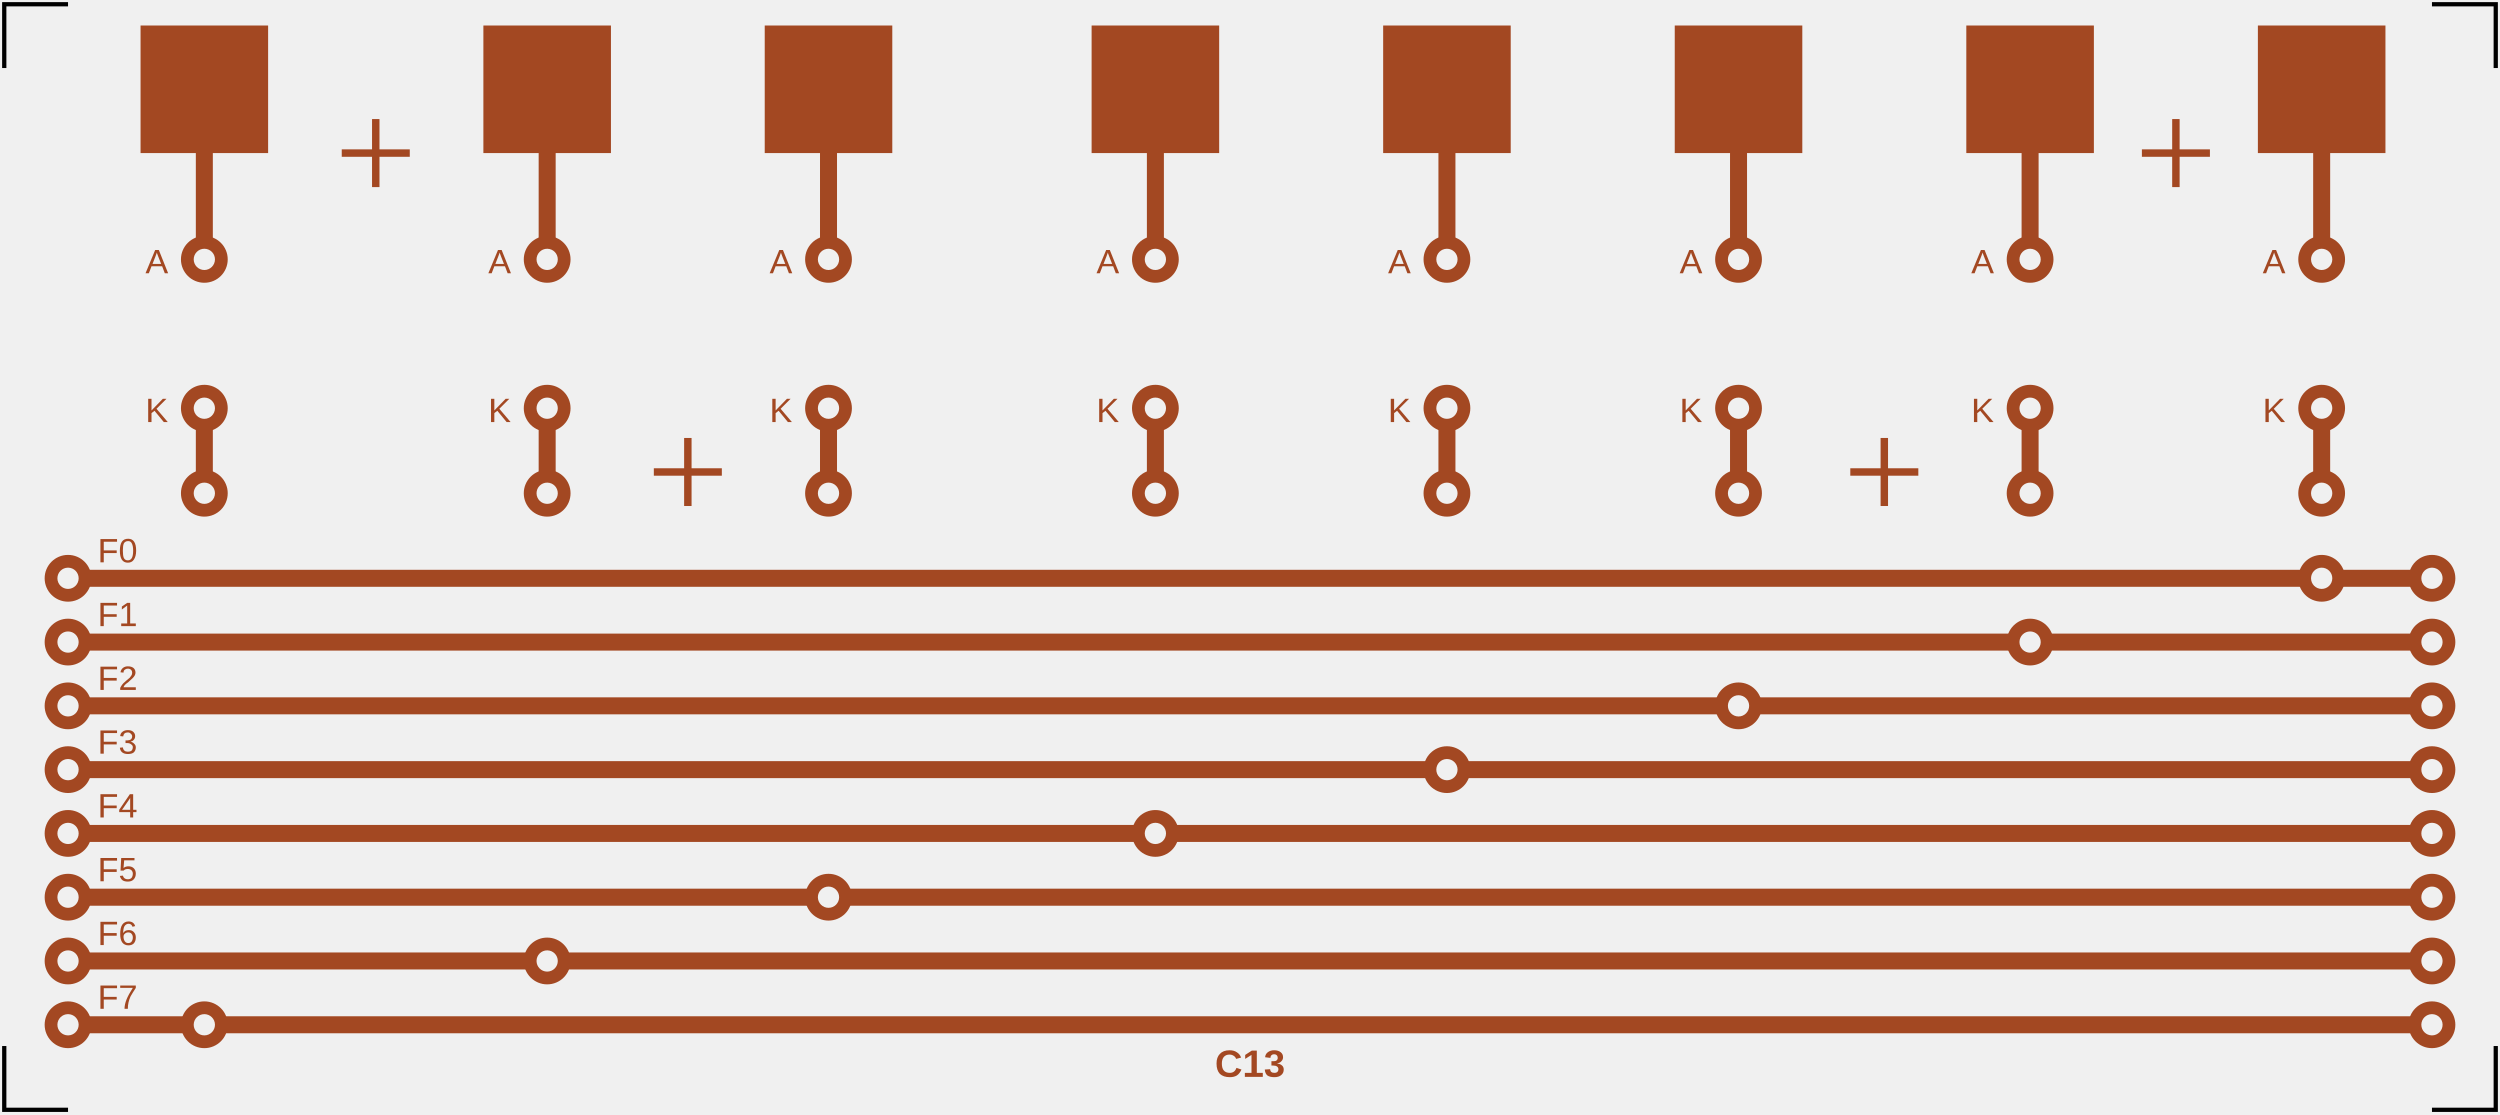
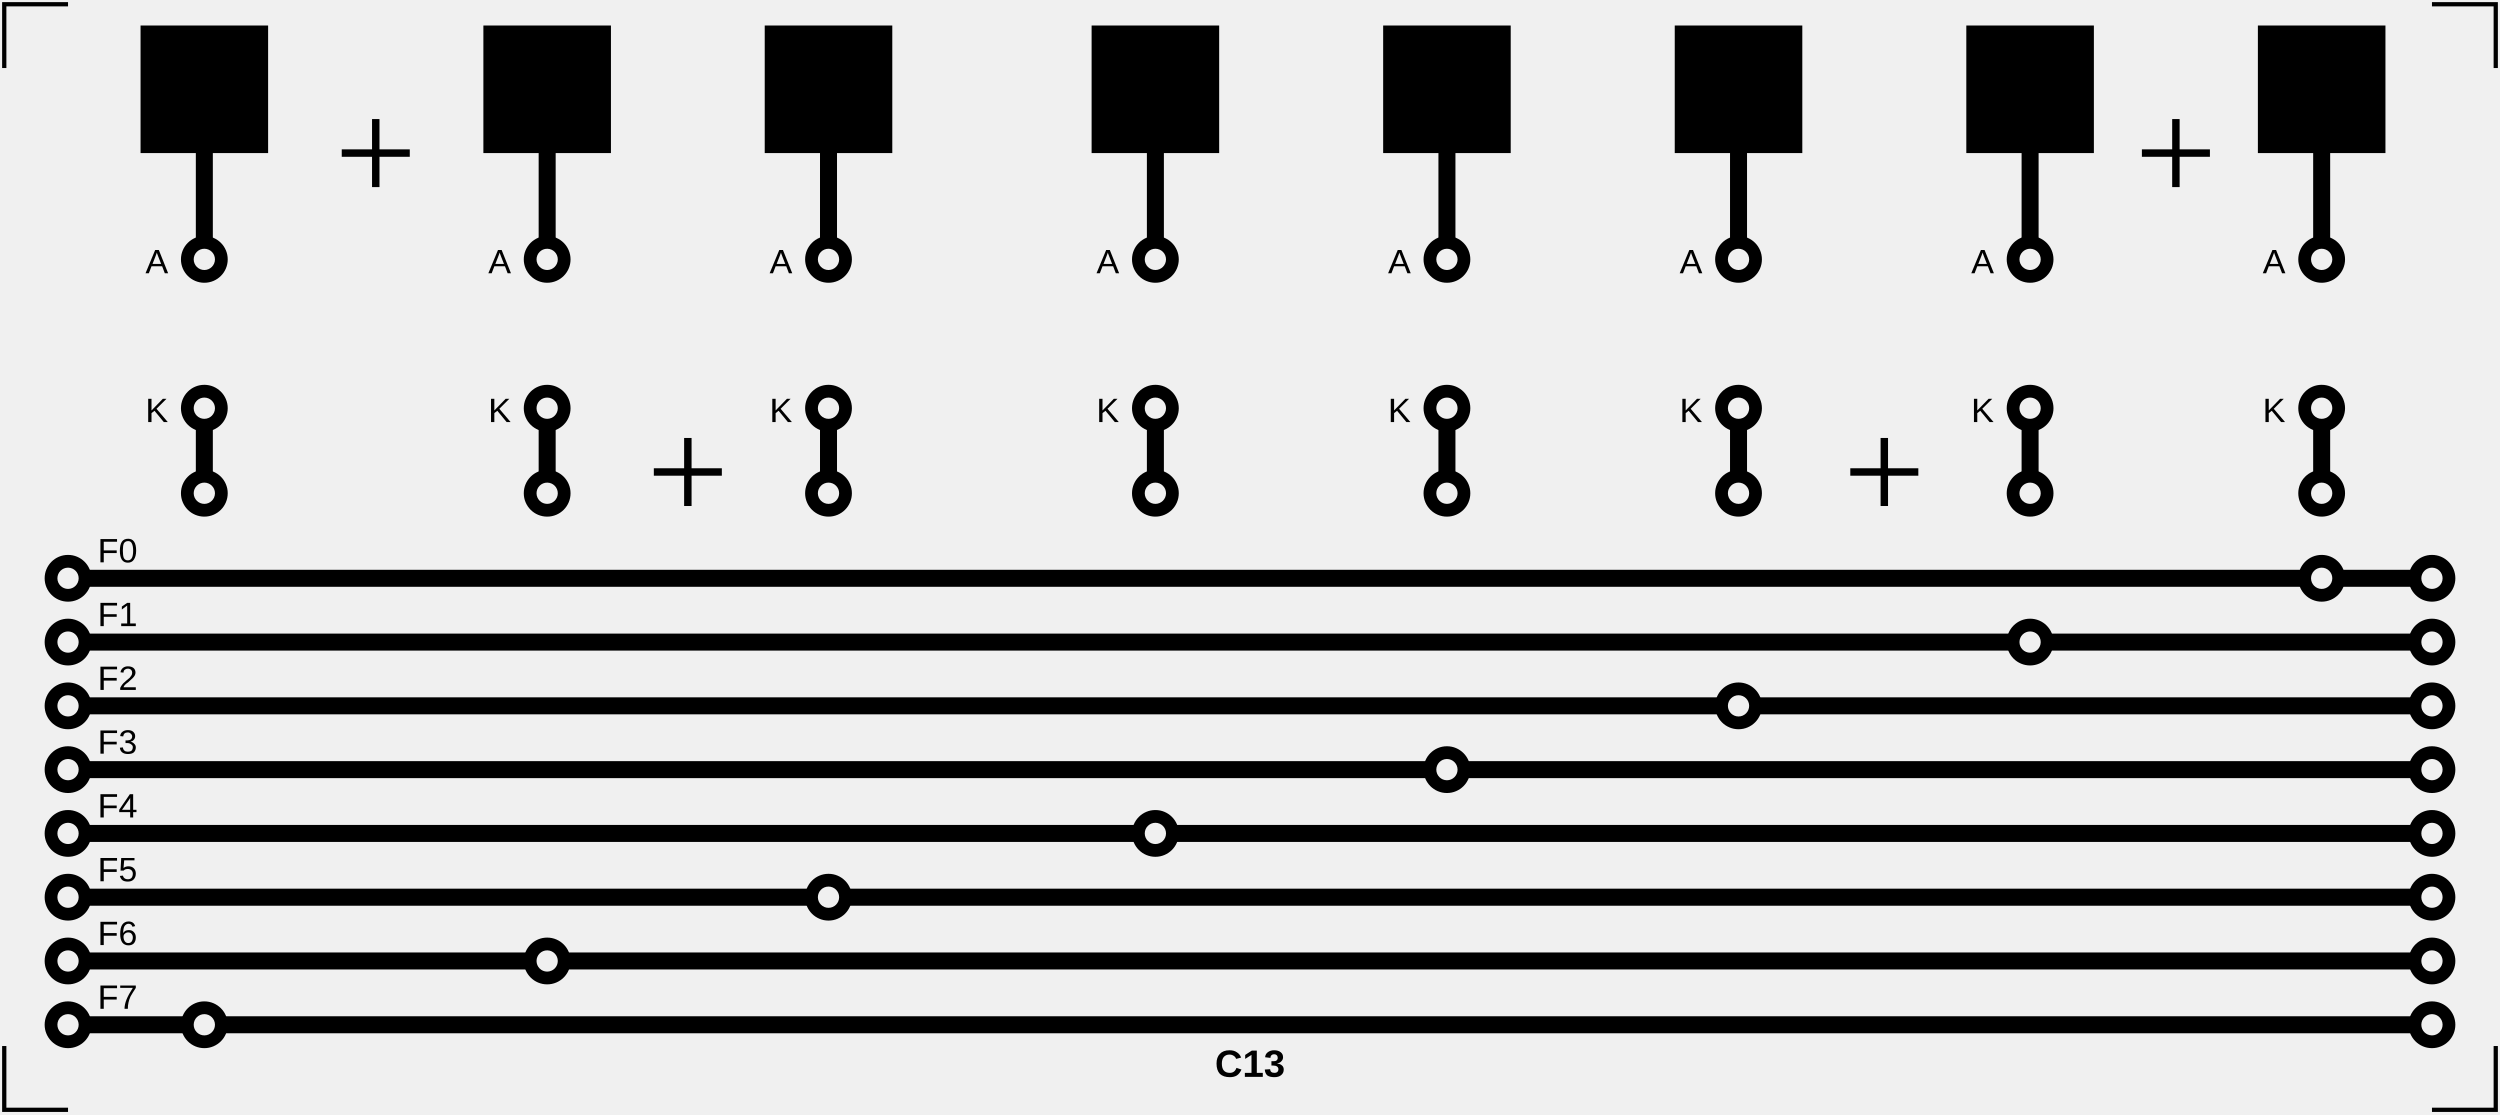
<svg xmlns="http://www.w3.org/2000/svg" width="117.588mm" height="52.4mm" viewBox="651.612 15.8 117.588 52.4" role="img">
-   <style>text{font-family:Arial,sans-serif;fill:#17263a}</style>
+   <style>text{font-family:Arial,sans-serif;fill:#000000}</style>
  <g id="Marcas-esquinas" fill="none" stroke="#000" stroke-width=".2">
    <path d="M 654.812 16 H 651.812 V 19" />
    <path d="M 766 16 H 769 V 19" />
    <path d="M 654.812 68 H 651.812 V 65" />
    <path d="M 766 68 H 769 V 65" />
  </g>
  <defs>
    <mask id="Cobre-sin-barrenos" maskUnits="userSpaceOnUse" maskContentUnits="userSpaceOnUse" x="651.812" y="-4" width="117.188" height="84" style="mask-type:luminance">
      <rect x="651.812" y="-4" width="117.188" height="84" fill="#fff" />
      <g id="Taladros">
        <circle cx="654.812" cy="43" r="0.5" fill="#000" data-diametro-mm="1" />
        <circle cx="654.812" cy="46" r="0.5" fill="#000" data-diametro-mm="1" />
        <circle cx="654.812" cy="49" r="0.5" fill="#000" data-diametro-mm="1" />
        <circle cx="654.812" cy="52" r="0.5" fill="#000" data-diametro-mm="1" />
        <circle cx="654.812" cy="55" r="0.5" fill="#000" data-diametro-mm="1" />
        <circle cx="654.812" cy="58" r="0.5" fill="#000" data-diametro-mm="1" />
        <circle cx="654.812" cy="61" r="0.5" fill="#000" data-diametro-mm="1" />
        <circle cx="654.812" cy="64" r="0.5" fill="#000" data-diametro-mm="1" />
        <circle cx="760.812" cy="28" r="0.5" fill="#000" data-diametro-mm="1" />
        <circle cx="760.812" cy="35" r="0.5" fill="#000" data-diametro-mm="1" />
        <circle cx="760.812" cy="39" r="0.5" fill="#000" data-diametro-mm="1" />
        <circle cx="760.812" cy="43" r="0.5" fill="#000" data-diametro-mm="1" />
        <circle cx="747.098" cy="28" r="0.5" fill="#000" data-diametro-mm="1" />
        <circle cx="747.098" cy="35" r="0.5" fill="#000" data-diametro-mm="1" />
        <circle cx="747.098" cy="39" r="0.5" fill="#000" data-diametro-mm="1" />
        <circle cx="747.098" cy="46" r="0.5" fill="#000" data-diametro-mm="1" />
        <circle cx="733.384" cy="28" r="0.5" fill="#000" data-diametro-mm="1" />
        <circle cx="733.384" cy="35" r="0.5" fill="#000" data-diametro-mm="1" />
        <circle cx="733.384" cy="39" r="0.5" fill="#000" data-diametro-mm="1" />
        <circle cx="733.384" cy="49" r="0.5" fill="#000" data-diametro-mm="1" />
        <circle cx="719.669" cy="28" r="0.5" fill="#000" data-diametro-mm="1" />
        <circle cx="719.669" cy="35" r="0.5" fill="#000" data-diametro-mm="1" />
        <circle cx="719.669" cy="39" r="0.5" fill="#000" data-diametro-mm="1" />
        <circle cx="719.669" cy="52" r="0.5" fill="#000" data-diametro-mm="1" />
        <circle cx="705.956" cy="28" r="0.5" fill="#000" data-diametro-mm="1" />
        <circle cx="705.956" cy="35" r="0.5" fill="#000" data-diametro-mm="1" />
        <circle cx="705.956" cy="39" r="0.5" fill="#000" data-diametro-mm="1" />
        <circle cx="705.956" cy="55" r="0.5" fill="#000" data-diametro-mm="1" />
        <circle cx="690.581" cy="28" r="0.5" fill="#000" data-diametro-mm="1" />
        <circle cx="690.581" cy="35" r="0.5" fill="#000" data-diametro-mm="1" />
        <circle cx="690.581" cy="39" r="0.5" fill="#000" data-diametro-mm="1" />
        <circle cx="690.581" cy="58" r="0.5" fill="#000" data-diametro-mm="1" />
        <circle cx="677.348" cy="28" r="0.5" fill="#000" data-diametro-mm="1" />
        <circle cx="677.348" cy="35" r="0.5" fill="#000" data-diametro-mm="1" />
        <circle cx="677.348" cy="39" r="0.5" fill="#000" data-diametro-mm="1" />
        <circle cx="677.348" cy="61" r="0.5" fill="#000" data-diametro-mm="1" />
        <circle cx="661.223" cy="28" r="0.5" fill="#000" data-diametro-mm="1" />
        <circle cx="661.223" cy="35" r="0.5" fill="#000" data-diametro-mm="1" />
        <circle cx="661.223" cy="39" r="0.5" fill="#000" data-diametro-mm="1" />
        <circle cx="661.223" cy="64" r="0.5" fill="#000" data-diametro-mm="1" />
        <circle cx="766" cy="43" r="0.5" fill="#000" data-diametro-mm="1" />
        <circle cx="766" cy="46" r="0.5" fill="#000" data-diametro-mm="1" />
        <circle cx="766" cy="49" r="0.5" fill="#000" data-diametro-mm="1" />
        <circle cx="766" cy="52" r="0.5" fill="#000" data-diametro-mm="1" />
        <circle cx="766" cy="55" r="0.5" fill="#000" data-diametro-mm="1" />
        <circle cx="766" cy="58" r="0.5" fill="#000" data-diametro-mm="1" />
        <circle cx="766" cy="61" r="0.5" fill="#000" data-diametro-mm="1" />
        <circle cx="766" cy="64" r="0.5" fill="#000" data-diametro-mm="1" />
      </g>
    </mask>
  </defs>
  <g id="Cobre" mask="url(#Cobre-sin-barrenos)">
-     <path id="F0-C13" data-red="D22" d="M 766 43 L 654.812 43" fill="none" stroke="#a34822" stroke-width="0.8" stroke-linecap="round" />
-     <circle id="OUT-C13-F0" data-red="D22" cx="654.812" cy="43" r="1.1" fill="#a34822">
-       </circle>
-     <path id="F1-C13" data-red="D23" d="M 766 46 L 654.812 46" fill="none" stroke="#a34822" stroke-width="0.8" stroke-linecap="round" />
-     <circle id="OUT-C13-F1" data-red="D23" cx="654.812" cy="46" r="1.1" fill="#a34822">
-       </circle>
-     <path id="F2-C13" data-red="D24" d="M 766 49 L 654.812 49" fill="none" stroke="#a34822" stroke-width="0.8" stroke-linecap="round" />
-     <circle id="OUT-C13-F2" data-red="D24" cx="654.812" cy="49" r="1.1" fill="#a34822">
-       </circle>
-     <path id="F3-C13" data-red="D25" d="M 766 52 L 654.812 52" fill="none" stroke="#a34822" stroke-width="0.8" stroke-linecap="round" />
-     <circle id="OUT-C13-F3" data-red="D25" cx="654.812" cy="52" r="1.1" fill="#a34822">
-       </circle>
-     <path id="F4-C13" data-red="D26" d="M 766 55 L 654.812 55" fill="none" stroke="#a34822" stroke-width="0.8" stroke-linecap="round" />
-     <circle id="OUT-C13-F4" data-red="D26" cx="654.812" cy="55" r="1.1" fill="#a34822">
-       </circle>
-     <path id="F5-C13" data-red="D27" d="M 766 58 L 654.812 58" fill="none" stroke="#a34822" stroke-width="0.8" stroke-linecap="round" />
-     <circle id="OUT-C13-F5" data-red="D27" cx="654.812" cy="58" r="1.1" fill="#a34822">
-       </circle>
-     <path id="F6-C13" data-red="D28" d="M 766 61 L 654.812 61" fill="none" stroke="#a34822" stroke-width="0.8" stroke-linecap="round" />
-     <circle id="OUT-C13-F6" data-red="D28" cx="654.812" cy="61" r="1.1" fill="#a34822">
-       </circle>
-     <path id="F7-C13" data-red="D29" d="M 766 64 L 654.812 64" fill="none" stroke="#a34822" stroke-width="0.8" stroke-linecap="round" />
-     <circle id="OUT-C13-F7" data-red="D29" cx="654.812" cy="64" r="1.1" fill="#a34822">
-       </circle>
-     <path data-red="A49" d="M 760.812 20 L 760.812 28" fill="none" stroke="#a34822" stroke-width="0.8" stroke-linecap="round" />
-     <rect id="SW49-2" data-red="A49" x="757.812" y="17" width="6" height="6" fill="#a34822">
-       </rect>
-     <circle id="DIO49-A" data-red="A49" cx="760.812" cy="28" r="1.1" fill="#a34822">
-       </circle>
-     <path data-red="K49" d="M 760.812 35 L 760.812 39" fill="none" stroke="#a34822" stroke-width="0.8" stroke-linecap="round" />
-     <circle id="DIO49-K" data-red="K49" cx="760.812" cy="35" r="1.1" fill="#a34822">
-       </circle>
-     <circle id="JP49-1" data-red="K49" cx="760.812" cy="39" r="1.1" fill="#a34822">
-       </circle>
-     <circle id="JP49-2" data-red="D22" cx="760.812" cy="43" r="1.1" fill="#a34822">
-       </circle>
-     <path data-red="A50" d="M 747.098 20 L 747.098 28" fill="none" stroke="#a34822" stroke-width="0.8" stroke-linecap="round" />
-     <rect id="SW50-2" data-red="A50" x="744.098" y="17" width="6" height="6" fill="#a34822">
-       </rect>
-     <circle id="DIO50-A" data-red="A50" cx="747.098" cy="28" r="1.1" fill="#a34822">
-       </circle>
-     <path data-red="K50" d="M 747.098 35 L 747.098 39" fill="none" stroke="#a34822" stroke-width="0.8" stroke-linecap="round" />
-     <circle id="DIO50-K" data-red="K50" cx="747.098" cy="35" r="1.1" fill="#a34822">
-       </circle>
-     <circle id="JP50-1" data-red="K50" cx="747.098" cy="39" r="1.1" fill="#a34822">
-       </circle>
-     <circle id="JP50-2" data-red="D23" cx="747.098" cy="46" r="1.1" fill="#a34822">
-       </circle>
-     <path data-red="A51" d="M 733.384 20 L 733.384 28" fill="none" stroke="#a34822" stroke-width="0.8" stroke-linecap="round" />
-     <rect id="SW51-2" data-red="A51" x="730.384" y="17" width="6" height="6" fill="#a34822">
-       </rect>
-     <circle id="DIO51-A" data-red="A51" cx="733.384" cy="28" r="1.1" fill="#a34822">
-       </circle>
-     <path data-red="K51" d="M 733.384 35 L 733.384 39" fill="none" stroke="#a34822" stroke-width="0.8" stroke-linecap="round" />
-     <circle id="DIO51-K" data-red="K51" cx="733.384" cy="35" r="1.1" fill="#a34822">
-       </circle>
-     <circle id="JP51-1" data-red="K51" cx="733.384" cy="39" r="1.1" fill="#a34822">
-       </circle>
-     <circle id="JP51-2" data-red="D24" cx="733.384" cy="49" r="1.1" fill="#a34822">
-       </circle>
-     <path data-red="A52" d="M 719.669 20 L 719.669 28" fill="none" stroke="#a34822" stroke-width="0.8" stroke-linecap="round" />
-     <rect id="SW52-2" data-red="A52" x="716.669" y="17" width="6" height="6" fill="#a34822">
-       </rect>
-     <circle id="DIO52-A" data-red="A52" cx="719.669" cy="28" r="1.1" fill="#a34822">
-       </circle>
-     <path data-red="K52" d="M 719.669 35 L 719.669 39" fill="none" stroke="#a34822" stroke-width="0.8" stroke-linecap="round" />
-     <circle id="DIO52-K" data-red="K52" cx="719.669" cy="35" r="1.1" fill="#a34822">
-       </circle>
-     <circle id="JP52-1" data-red="K52" cx="719.669" cy="39" r="1.1" fill="#a34822">
-       </circle>
-     <circle id="JP52-2" data-red="D25" cx="719.669" cy="52" r="1.1" fill="#a34822">
-       </circle>
-     <path data-red="A53" d="M 705.956 20 L 705.956 28" fill="none" stroke="#a34822" stroke-width="0.8" stroke-linecap="round" />
-     <rect id="SW53-2" data-red="A53" x="702.956" y="17" width="6" height="6" fill="#a34822">
-       </rect>
-     <circle id="DIO53-A" data-red="A53" cx="705.956" cy="28" r="1.1" fill="#a34822">
-       </circle>
-     <path data-red="K53" d="M 705.956 35 L 705.956 39" fill="none" stroke="#a34822" stroke-width="0.8" stroke-linecap="round" />
-     <circle id="DIO53-K" data-red="K53" cx="705.956" cy="35" r="1.1" fill="#a34822">
-       </circle>
-     <circle id="JP53-1" data-red="K53" cx="705.956" cy="39" r="1.1" fill="#a34822">
-       </circle>
-     <circle id="JP53-2" data-red="D26" cx="705.956" cy="55" r="1.1" fill="#a34822">
-       </circle>
-     <path data-red="A54" d="M 690.581 20 L 690.581 28" fill="none" stroke="#a34822" stroke-width="0.8" stroke-linecap="round" />
-     <rect id="SW54-2" data-red="A54" x="687.581" y="17" width="6" height="6" fill="#a34822">
-       </rect>
-     <circle id="DIO54-A" data-red="A54" cx="690.581" cy="28" r="1.1" fill="#a34822">
-       </circle>
-     <path data-red="K54" d="M 690.581 35 L 690.581 39" fill="none" stroke="#a34822" stroke-width="0.8" stroke-linecap="round" />
-     <circle id="DIO54-K" data-red="K54" cx="690.581" cy="35" r="1.1" fill="#a34822">
-       </circle>
-     <circle id="JP54-1" data-red="K54" cx="690.581" cy="39" r="1.1" fill="#a34822">
-       </circle>
-     <circle id="JP54-2" data-red="D27" cx="690.581" cy="58" r="1.1" fill="#a34822">
-       </circle>
-     <path data-red="A55" d="M 677.348 20 L 677.348 28" fill="none" stroke="#a34822" stroke-width="0.8" stroke-linecap="round" />
-     <rect id="SW55-2" data-red="A55" x="674.348" y="17" width="6" height="6" fill="#a34822">
-       </rect>
-     <circle id="DIO55-A" data-red="A55" cx="677.348" cy="28" r="1.1" fill="#a34822">
-       </circle>
-     <path data-red="K55" d="M 677.348 35 L 677.348 39" fill="none" stroke="#a34822" stroke-width="0.8" stroke-linecap="round" />
-     <circle id="DIO55-K" data-red="K55" cx="677.348" cy="35" r="1.1" fill="#a34822">
-       </circle>
-     <circle id="JP55-1" data-red="K55" cx="677.348" cy="39" r="1.1" fill="#a34822">
-       </circle>
-     <circle id="JP55-2" data-red="D28" cx="677.348" cy="61" r="1.1" fill="#a34822">
-       </circle>
-     <path data-red="A56" d="M 661.223 20 L 661.223 28" fill="none" stroke="#a34822" stroke-width="0.8" stroke-linecap="round" />
-     <rect id="SW56-2" data-red="A56" x="658.223" y="17" width="6" height="6" fill="#a34822">
-       </rect>
-     <circle id="DIO56-A" data-red="A56" cx="661.223" cy="28" r="1.1" fill="#a34822">
-       </circle>
-     <path data-red="K56" d="M 661.223 35 L 661.223 39" fill="none" stroke="#a34822" stroke-width="0.8" stroke-linecap="round" />
-     <circle id="DIO56-K" data-red="K56" cx="661.223" cy="35" r="1.1" fill="#a34822">
-       </circle>
-     <circle id="JP56-1" data-red="K56" cx="661.223" cy="39" r="1.1" fill="#a34822">
-       </circle>
-     <circle id="JP56-2" data-red="D29" cx="661.223" cy="64" r="1.1" fill="#a34822">
-       </circle>
-     <circle id="PF0-C12-C13-2" data-red="D22" cx="766" cy="43" r="1.1" fill="#a34822">
-       </circle>
-     <circle id="PF1-C12-C13-2" data-red="D23" cx="766" cy="46" r="1.1" fill="#a34822">
-       </circle>
-     <circle id="PF2-C12-C13-2" data-red="D24" cx="766" cy="49" r="1.1" fill="#a34822">
-       </circle>
-     <circle id="PF3-C12-C13-2" data-red="D25" cx="766" cy="52" r="1.1" fill="#a34822">
-       </circle>
-     <circle id="PF4-C12-C13-2" data-red="D26" cx="766" cy="55" r="1.1" fill="#a34822">
-       </circle>
-     <circle id="PF5-C12-C13-2" data-red="D27" cx="766" cy="58" r="1.1" fill="#a34822">
-       </circle>
-     <circle id="PF6-C12-C13-2" data-red="D28" cx="766" cy="61" r="1.1" fill="#a34822">
-       </circle>
-     <circle id="PF7-C12-C13-2" data-red="D29" cx="766" cy="64" r="1.1" fill="#a34822">
-       </circle>
-     <g id="Leyendas-cobre" style="fill:#a34822">
-       <text id="Par-C13-inferior" x="710.406" y="66.45" font-size="1.8" font-weight="bold" text-anchor="middle" style="fill:#a34822">C13</text>
-       <text x="759.112" y="28.65" font-size="1.6" text-anchor="end" style="fill:#a34822">A</text>
-       <text x="759.112" y="35.65" font-size="1.6" text-anchor="end" style="fill:#a34822">K</text>
-       <text x="745.399" y="28.65" font-size="1.6" text-anchor="end" style="fill:#a34822">A</text>
-       <text x="745.399" y="35.65" font-size="1.6" text-anchor="end" style="fill:#a34822">K</text>
-       <text x="731.683" y="28.65" font-size="1.6" text-anchor="end" style="fill:#a34822">A</text>
-       <text x="731.683" y="35.65" font-size="1.6" text-anchor="end" style="fill:#a34822">K</text>
-       <text x="717.97" y="28.65" font-size="1.6" text-anchor="end" style="fill:#a34822">A</text>
-       <text x="717.97" y="35.65" font-size="1.6" text-anchor="end" style="fill:#a34822">K</text>
-       <text x="704.255" y="28.65" font-size="1.6" text-anchor="end" style="fill:#a34822">A</text>
-       <text x="704.255" y="35.65" font-size="1.6" text-anchor="end" style="fill:#a34822">K</text>
-       <text x="688.88" y="28.65" font-size="1.6" text-anchor="end" style="fill:#a34822">A</text>
-       <text x="688.88" y="35.65" font-size="1.6" text-anchor="end" style="fill:#a34822">K</text>
-       <text x="675.649" y="28.65" font-size="1.6" text-anchor="end" style="fill:#a34822">A</text>
-       <text x="675.649" y="35.65" font-size="1.6" text-anchor="end" style="fill:#a34822">K</text>
-       <text x="659.524" y="28.65" font-size="1.6" text-anchor="end" style="fill:#a34822">A</text>
-       <text x="659.524" y="35.65" font-size="1.6" text-anchor="end" style="fill:#a34822">K</text>
-       <text x="656.212" y="42.25" font-size="1.6" text-anchor="start" style="fill:#a34822">F0</text>
-       <text x="656.212" y="45.25" font-size="1.6" text-anchor="start" style="fill:#a34822">F1</text>
-       <text x="656.212" y="48.25" font-size="1.6" text-anchor="start" style="fill:#a34822">F2</text>
-       <text x="656.212" y="51.25" font-size="1.6" text-anchor="start" style="fill:#a34822">F3</text>
-       <text x="656.212" y="54.25" font-size="1.6" text-anchor="start" style="fill:#a34822">F4</text>
-       <text x="656.212" y="57.25" font-size="1.6" text-anchor="start" style="fill:#a34822">F5</text>
-       <text x="656.212" y="60.25" font-size="1.6" text-anchor="start" style="fill:#a34822">F6</text>
-       <text x="656.212" y="63.25" font-size="1.6" text-anchor="start" style="fill:#a34822">F7</text>
+     <path id="F0-C13" data-red="D22" d="M 766 43 L 654.812 43" fill="none" stroke="#000000" stroke-width="0.8" stroke-linecap="round" />
+     <circle id="OUT-C13-F0" data-red="D22" cx="654.812" cy="43" r="1.1" fill="#000000">
+       </circle>
+     <path id="F1-C13" data-red="D23" d="M 766 46 L 654.812 46" fill="none" stroke="#000000" stroke-width="0.8" stroke-linecap="round" />
+     <circle id="OUT-C13-F1" data-red="D23" cx="654.812" cy="46" r="1.1" fill="#000000">
+       </circle>
+     <path id="F2-C13" data-red="D24" d="M 766 49 L 654.812 49" fill="none" stroke="#000000" stroke-width="0.8" stroke-linecap="round" />
+     <circle id="OUT-C13-F2" data-red="D24" cx="654.812" cy="49" r="1.1" fill="#000000">
+       </circle>
+     <path id="F3-C13" data-red="D25" d="M 766 52 L 654.812 52" fill="none" stroke="#000000" stroke-width="0.8" stroke-linecap="round" />
+     <circle id="OUT-C13-F3" data-red="D25" cx="654.812" cy="52" r="1.1" fill="#000000">
+       </circle>
+     <path id="F4-C13" data-red="D26" d="M 766 55 L 654.812 55" fill="none" stroke="#000000" stroke-width="0.8" stroke-linecap="round" />
+     <circle id="OUT-C13-F4" data-red="D26" cx="654.812" cy="55" r="1.1" fill="#000000">
+       </circle>
+     <path id="F5-C13" data-red="D27" d="M 766 58 L 654.812 58" fill="none" stroke="#000000" stroke-width="0.8" stroke-linecap="round" />
+     <circle id="OUT-C13-F5" data-red="D27" cx="654.812" cy="58" r="1.1" fill="#000000">
+       </circle>
+     <path id="F6-C13" data-red="D28" d="M 766 61 L 654.812 61" fill="none" stroke="#000000" stroke-width="0.8" stroke-linecap="round" />
+     <circle id="OUT-C13-F6" data-red="D28" cx="654.812" cy="61" r="1.1" fill="#000000">
+       </circle>
+     <path id="F7-C13" data-red="D29" d="M 766 64 L 654.812 64" fill="none" stroke="#000000" stroke-width="0.8" stroke-linecap="round" />
+     <circle id="OUT-C13-F7" data-red="D29" cx="654.812" cy="64" r="1.1" fill="#000000">
+       </circle>
+     <path data-red="A49" d="M 760.812 20 L 760.812 28" fill="none" stroke="#000000" stroke-width="0.8" stroke-linecap="round" />
+     <rect id="SW49-2" data-red="A49" x="757.812" y="17" width="6" height="6" fill="#000000">
+       </rect>
+     <circle id="DIO49-A" data-red="A49" cx="760.812" cy="28" r="1.1" fill="#000000">
+       </circle>
+     <path data-red="K49" d="M 760.812 35 L 760.812 39" fill="none" stroke="#000000" stroke-width="0.8" stroke-linecap="round" />
+     <circle id="DIO49-K" data-red="K49" cx="760.812" cy="35" r="1.1" fill="#000000">
+       </circle>
+     <circle id="JP49-1" data-red="K49" cx="760.812" cy="39" r="1.1" fill="#000000">
+       </circle>
+     <circle id="JP49-2" data-red="D22" cx="760.812" cy="43" r="1.1" fill="#000000">
+       </circle>
+     <path data-red="A50" d="M 747.098 20 L 747.098 28" fill="none" stroke="#000000" stroke-width="0.8" stroke-linecap="round" />
+     <rect id="SW50-2" data-red="A50" x="744.098" y="17" width="6" height="6" fill="#000000">
+       </rect>
+     <circle id="DIO50-A" data-red="A50" cx="747.098" cy="28" r="1.1" fill="#000000">
+       </circle>
+     <path data-red="K50" d="M 747.098 35 L 747.098 39" fill="none" stroke="#000000" stroke-width="0.8" stroke-linecap="round" />
+     <circle id="DIO50-K" data-red="K50" cx="747.098" cy="35" r="1.1" fill="#000000">
+       </circle>
+     <circle id="JP50-1" data-red="K50" cx="747.098" cy="39" r="1.1" fill="#000000">
+       </circle>
+     <circle id="JP50-2" data-red="D23" cx="747.098" cy="46" r="1.1" fill="#000000">
+       </circle>
+     <path data-red="A51" d="M 733.384 20 L 733.384 28" fill="none" stroke="#000000" stroke-width="0.8" stroke-linecap="round" />
+     <rect id="SW51-2" data-red="A51" x="730.384" y="17" width="6" height="6" fill="#000000">
+       </rect>
+     <circle id="DIO51-A" data-red="A51" cx="733.384" cy="28" r="1.1" fill="#000000">
+       </circle>
+     <path data-red="K51" d="M 733.384 35 L 733.384 39" fill="none" stroke="#000000" stroke-width="0.8" stroke-linecap="round" />
+     <circle id="DIO51-K" data-red="K51" cx="733.384" cy="35" r="1.1" fill="#000000">
+       </circle>
+     <circle id="JP51-1" data-red="K51" cx="733.384" cy="39" r="1.1" fill="#000000">
+       </circle>
+     <circle id="JP51-2" data-red="D24" cx="733.384" cy="49" r="1.1" fill="#000000">
+       </circle>
+     <path data-red="A52" d="M 719.669 20 L 719.669 28" fill="none" stroke="#000000" stroke-width="0.8" stroke-linecap="round" />
+     <rect id="SW52-2" data-red="A52" x="716.669" y="17" width="6" height="6" fill="#000000">
+       </rect>
+     <circle id="DIO52-A" data-red="A52" cx="719.669" cy="28" r="1.1" fill="#000000">
+       </circle>
+     <path data-red="K52" d="M 719.669 35 L 719.669 39" fill="none" stroke="#000000" stroke-width="0.8" stroke-linecap="round" />
+     <circle id="DIO52-K" data-red="K52" cx="719.669" cy="35" r="1.1" fill="#000000">
+       </circle>
+     <circle id="JP52-1" data-red="K52" cx="719.669" cy="39" r="1.1" fill="#000000">
+       </circle>
+     <circle id="JP52-2" data-red="D25" cx="719.669" cy="52" r="1.1" fill="#000000">
+       </circle>
+     <path data-red="A53" d="M 705.956 20 L 705.956 28" fill="none" stroke="#000000" stroke-width="0.8" stroke-linecap="round" />
+     <rect id="SW53-2" data-red="A53" x="702.956" y="17" width="6" height="6" fill="#000000">
+       </rect>
+     <circle id="DIO53-A" data-red="A53" cx="705.956" cy="28" r="1.1" fill="#000000">
+       </circle>
+     <path data-red="K53" d="M 705.956 35 L 705.956 39" fill="none" stroke="#000000" stroke-width="0.8" stroke-linecap="round" />
+     <circle id="DIO53-K" data-red="K53" cx="705.956" cy="35" r="1.1" fill="#000000">
+       </circle>
+     <circle id="JP53-1" data-red="K53" cx="705.956" cy="39" r="1.1" fill="#000000">
+       </circle>
+     <circle id="JP53-2" data-red="D26" cx="705.956" cy="55" r="1.1" fill="#000000">
+       </circle>
+     <path data-red="A54" d="M 690.581 20 L 690.581 28" fill="none" stroke="#000000" stroke-width="0.8" stroke-linecap="round" />
+     <rect id="SW54-2" data-red="A54" x="687.581" y="17" width="6" height="6" fill="#000000">
+       </rect>
+     <circle id="DIO54-A" data-red="A54" cx="690.581" cy="28" r="1.1" fill="#000000">
+       </circle>
+     <path data-red="K54" d="M 690.581 35 L 690.581 39" fill="none" stroke="#000000" stroke-width="0.8" stroke-linecap="round" />
+     <circle id="DIO54-K" data-red="K54" cx="690.581" cy="35" r="1.1" fill="#000000">
+       </circle>
+     <circle id="JP54-1" data-red="K54" cx="690.581" cy="39" r="1.1" fill="#000000">
+       </circle>
+     <circle id="JP54-2" data-red="D27" cx="690.581" cy="58" r="1.1" fill="#000000">
+       </circle>
+     <path data-red="A55" d="M 677.348 20 L 677.348 28" fill="none" stroke="#000000" stroke-width="0.8" stroke-linecap="round" />
+     <rect id="SW55-2" data-red="A55" x="674.348" y="17" width="6" height="6" fill="#000000">
+       </rect>
+     <circle id="DIO55-A" data-red="A55" cx="677.348" cy="28" r="1.1" fill="#000000">
+       </circle>
+     <path data-red="K55" d="M 677.348 35 L 677.348 39" fill="none" stroke="#000000" stroke-width="0.8" stroke-linecap="round" />
+     <circle id="DIO55-K" data-red="K55" cx="677.348" cy="35" r="1.1" fill="#000000">
+       </circle>
+     <circle id="JP55-1" data-red="K55" cx="677.348" cy="39" r="1.1" fill="#000000">
+       </circle>
+     <circle id="JP55-2" data-red="D28" cx="677.348" cy="61" r="1.1" fill="#000000">
+       </circle>
+     <path data-red="A56" d="M 661.223 20 L 661.223 28" fill="none" stroke="#000000" stroke-width="0.8" stroke-linecap="round" />
+     <rect id="SW56-2" data-red="A56" x="658.223" y="17" width="6" height="6" fill="#000000">
+       </rect>
+     <circle id="DIO56-A" data-red="A56" cx="661.223" cy="28" r="1.1" fill="#000000">
+       </circle>
+     <path data-red="K56" d="M 661.223 35 L 661.223 39" fill="none" stroke="#000000" stroke-width="0.8" stroke-linecap="round" />
+     <circle id="DIO56-K" data-red="K56" cx="661.223" cy="35" r="1.1" fill="#000000">
+       </circle>
+     <circle id="JP56-1" data-red="K56" cx="661.223" cy="39" r="1.1" fill="#000000">
+       </circle>
+     <circle id="JP56-2" data-red="D29" cx="661.223" cy="64" r="1.1" fill="#000000">
+       </circle>
+     <circle id="PF0-C12-C13-2" data-red="D22" cx="766" cy="43" r="1.1" fill="#000000">
+       </circle>
+     <circle id="PF1-C12-C13-2" data-red="D23" cx="766" cy="46" r="1.1" fill="#000000">
+       </circle>
+     <circle id="PF2-C12-C13-2" data-red="D24" cx="766" cy="49" r="1.1" fill="#000000">
+       </circle>
+     <circle id="PF3-C12-C13-2" data-red="D25" cx="766" cy="52" r="1.1" fill="#000000">
+       </circle>
+     <circle id="PF4-C12-C13-2" data-red="D26" cx="766" cy="55" r="1.1" fill="#000000">
+       </circle>
+     <circle id="PF5-C12-C13-2" data-red="D27" cx="766" cy="58" r="1.1" fill="#000000">
+       </circle>
+     <circle id="PF6-C12-C13-2" data-red="D28" cx="766" cy="61" r="1.1" fill="#000000">
+       </circle>
+     <circle id="PF7-C12-C13-2" data-red="D29" cx="766" cy="64" r="1.1" fill="#000000">
+       </circle>
+     <g id="Leyendas-cobre" style="fill:#000000">
+       <text id="Par-C13-inferior" x="710.406" y="66.45" font-size="1.8" font-weight="bold" text-anchor="middle" style="fill:#000000">C13</text>
+       <text x="759.112" y="28.65" font-size="1.6" text-anchor="end" style="fill:#000000">A</text>
+       <text x="759.112" y="35.65" font-size="1.6" text-anchor="end" style="fill:#000000">K</text>
+       <text x="745.399" y="28.65" font-size="1.6" text-anchor="end" style="fill:#000000">A</text>
+       <text x="745.399" y="35.65" font-size="1.6" text-anchor="end" style="fill:#000000">K</text>
+       <text x="731.683" y="28.65" font-size="1.6" text-anchor="end" style="fill:#000000">A</text>
+       <text x="731.683" y="35.65" font-size="1.6" text-anchor="end" style="fill:#000000">K</text>
+       <text x="717.97" y="28.65" font-size="1.6" text-anchor="end" style="fill:#000000">A</text>
+       <text x="717.97" y="35.65" font-size="1.6" text-anchor="end" style="fill:#000000">K</text>
+       <text x="704.255" y="28.65" font-size="1.6" text-anchor="end" style="fill:#000000">A</text>
+       <text x="704.255" y="35.65" font-size="1.6" text-anchor="end" style="fill:#000000">K</text>
+       <text x="688.88" y="28.65" font-size="1.6" text-anchor="end" style="fill:#000000">A</text>
+       <text x="688.88" y="35.65" font-size="1.6" text-anchor="end" style="fill:#000000">K</text>
+       <text x="675.649" y="28.65" font-size="1.6" text-anchor="end" style="fill:#000000">A</text>
+       <text x="675.649" y="35.65" font-size="1.6" text-anchor="end" style="fill:#000000">K</text>
+       <text x="659.524" y="28.65" font-size="1.6" text-anchor="end" style="fill:#000000">A</text>
+       <text x="659.524" y="35.65" font-size="1.6" text-anchor="end" style="fill:#000000">K</text>
+       <text x="656.212" y="42.25" font-size="1.6" text-anchor="start" style="fill:#000000">F0</text>
+       <text x="656.212" y="45.25" font-size="1.6" text-anchor="start" style="fill:#000000">F1</text>
+       <text x="656.212" y="48.25" font-size="1.6" text-anchor="start" style="fill:#000000">F2</text>
+       <text x="656.212" y="51.25" font-size="1.6" text-anchor="start" style="fill:#000000">F3</text>
+       <text x="656.212" y="54.25" font-size="1.6" text-anchor="start" style="fill:#000000">F4</text>
+       <text x="656.212" y="57.25" font-size="1.6" text-anchor="start" style="fill:#000000">F5</text>
+       <text x="656.212" y="60.25" font-size="1.6" text-anchor="start" style="fill:#000000">F6</text>
+       <text x="656.212" y="63.25" font-size="1.6" text-anchor="start" style="fill:#000000">F7</text>
    </g>
-     <g id="Centros-sujecion" fill="none" stroke="#a34822" stroke-width=".35">
+     <g id="Centros-sujecion" fill="none" stroke="#000000" stroke-width=".35">
      <path id="Cruz-M13-inferior-1" d="M 752.356 23 H 755.556 M 753.956 21.4 V 24.6">
        </path>
      <path id="Cruz-M13-inferior-2" d="M 667.686 23 H 670.886 M 669.286 21.4 V 24.6">
        </path>
      <path id="Cruz-M13-inferior-3" d="M 738.641 38 H 741.841 M 740.241 36.4 V 39.6">
        </path>
      <path id="Cruz-M13-inferior-4" d="M 682.365 38 H 685.564 M 683.965 36.4 V 39.6">
        </path>
    </g>
  </g>
</svg>
